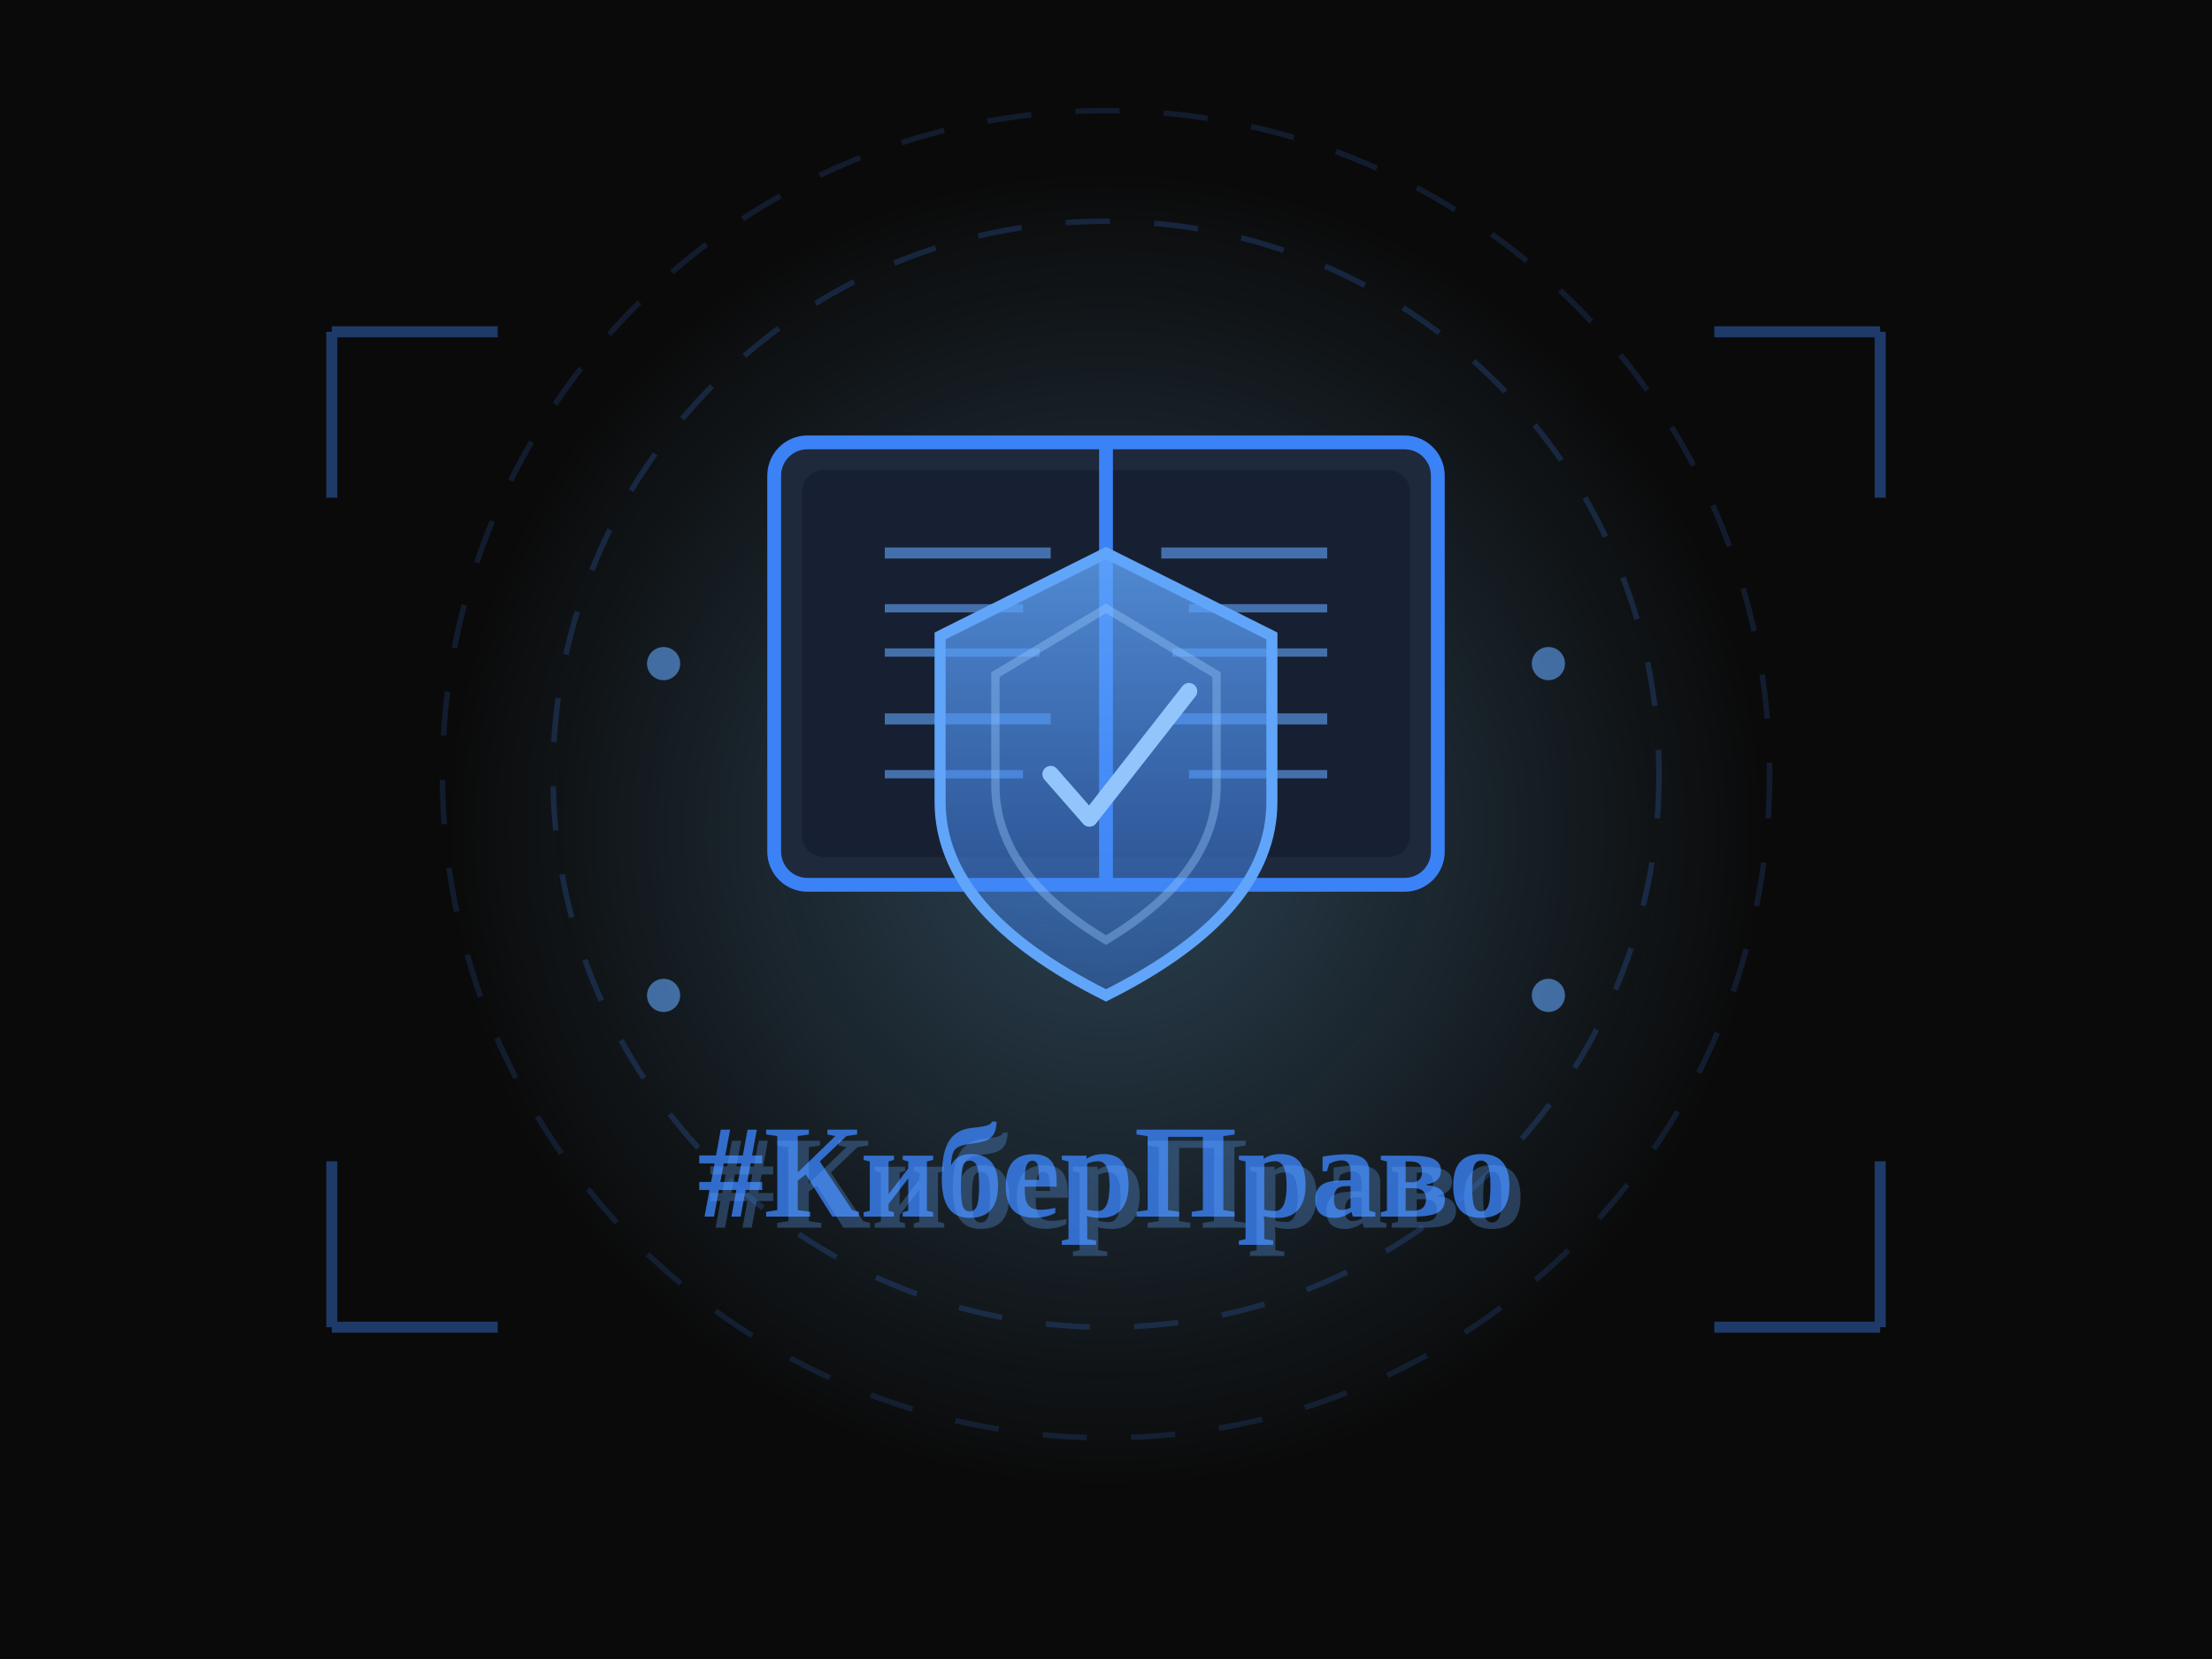
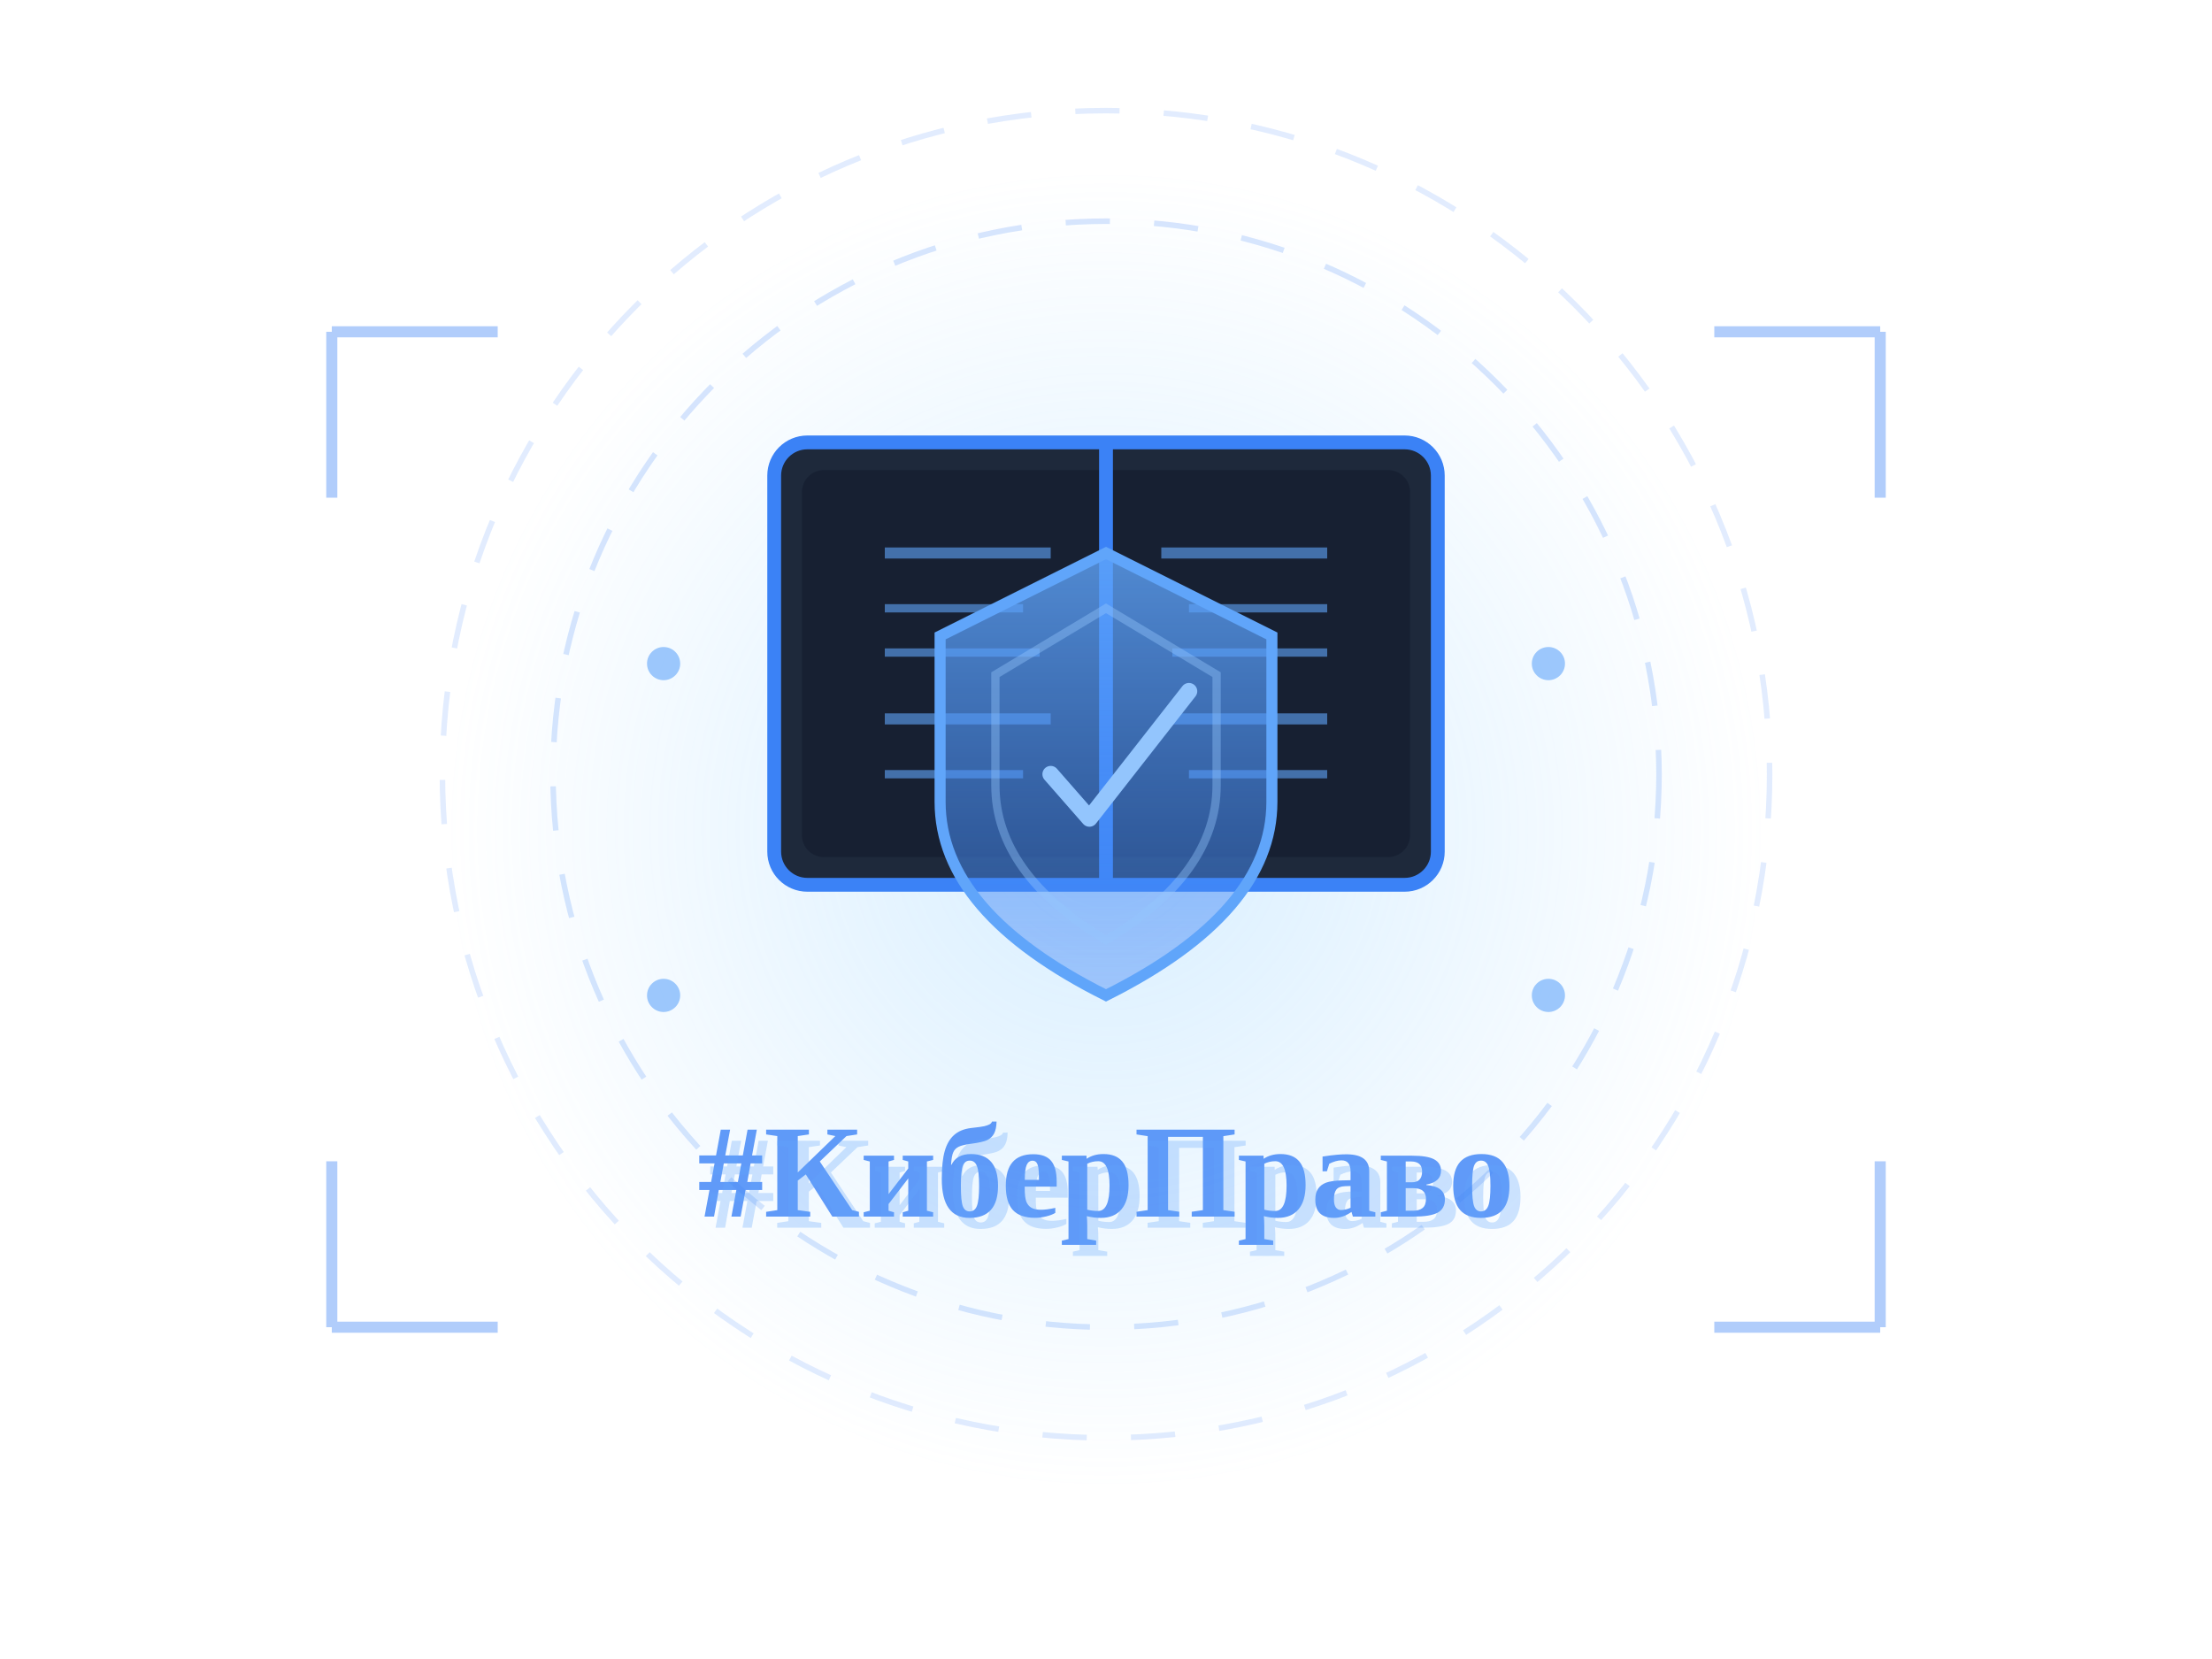
<svg xmlns="http://www.w3.org/2000/svg" viewBox="0 0 400 300" fill="none">
  <style>
    @keyframes pulse {
      0%, 100% { opacity: 0.4; transform: scale(0.95); }
      50% { opacity: 0.8; transform: scale(1.05); }
    }
    @keyframes floatBook {
      0%, 100% { transform: translateY(0px) rotate(0deg); }
      50% { transform: translateY(-12px) rotate(1deg); }
    }
    @keyframes scaleGlow {
      0%, 100% { transform: scale(1); opacity: 0.6; filter: drop-shadow(0 0 10px #60a5fa); }
      50% { transform: scale(1.08); opacity: 1; filter: drop-shadow(0 0 25px #3b82f6); }
    }
    @keyframes spinDash {
      to { stroke-dashoffset: -40; transform: rotate(360deg); }
    }
    @keyframes sparkle {
      0%, 100% { opacity: 0.1; transform: scale(0.5) rotate(0deg); }
      50% { opacity: 1; transform: scale(1.5) rotate(45deg); }
    }
    .bg-glow { transform-origin: center; animation: pulse 4s ease-in-out infinite; }
    .book { 
      transform-origin: 200px 120px;
      animation: floatBook 4s ease-in-out infinite;
    }
    .shield { 
      transform-origin: center;
      animation: scaleGlow 3s ease-in-out infinite;
    }
    .orbit { 
      stroke-dasharray: 8,8; 
      transform-origin: 200px 140px;
      animation: spinDash 15s linear infinite;
    }
    .star { transform-origin: center; animation: sparkle 2.5s ease-in-out infinite; }
  </style>
-   <rect width="400" height="300" fill="#0a0a0a" />
  <defs>
    <radialGradient id="cyberGlow" cx="50%" cy="50%">
      <stop offset="0%" style="stop-color:#7cc7ff;stop-opacity:0.3" />
      <stop offset="100%" style="stop-color:#7cc7ff;stop-opacity:0" />
    </radialGradient>
    <linearGradient id="bookGrad" x1="0%" y1="0%" x2="0%" y2="100%">
      <stop offset="0%" style="stop-color:#60a5fa;stop-opacity:0.8" />
      <stop offset="100%" style="stop-color:#3b82f6;stop-opacity:0.4" />
    </linearGradient>
  </defs>
  <circle cx="200" cy="150" r="120" fill="url(#cyberGlow)" class="bg-glow" />
  <g class="book">
    <rect x="140" y="80" width="120" height="80" rx="6" fill="#1e293b" stroke="#3b82f6" stroke-width="2.5" />
    <rect x="145" y="85" width="110" height="70" rx="4" fill="#0f172a" opacity="0.5" />
    <line x1="200" y1="80" x2="200" y2="160" stroke="#3b82f6" stroke-width="2.5" />
    <g opacity="0.6">
      <line x1="160" y1="100" x2="190" y2="100" stroke="#60a5fa" stroke-width="2" />
      <line x1="160" y1="110" x2="185" y2="110" stroke="#60a5fa" stroke-width="1.5" />
      <line x1="160" y1="118" x2="188" y2="118" stroke="#60a5fa" stroke-width="1.5" />
      <line x1="160" y1="130" x2="190" y2="130" stroke="#60a5fa" stroke-width="2" />
      <line x1="160" y1="140" x2="185" y2="140" stroke="#60a5fa" stroke-width="1.5" />
      <line x1="210" y1="100" x2="240" y2="100" stroke="#60a5fa" stroke-width="2" />
      <line x1="215" y1="110" x2="240" y2="110" stroke="#60a5fa" stroke-width="1.5" />
      <line x1="212" y1="118" x2="240" y2="118" stroke="#60a5fa" stroke-width="1.5" />
      <line x1="210" y1="130" x2="240" y2="130" stroke="#60a5fa" stroke-width="2" />
      <line x1="215" y1="140" x2="240" y2="140" stroke="#60a5fa" stroke-width="1.5" />
    </g>
    <g class="shield">
      <path d="M200,100 L230,115 L230,145 Q230,165 200,180 Q170,165 170,145 L170,115 Z" fill="url(#bookGrad)" stroke="#60a5fa" stroke-width="2" />
      <path d="M200,110 L220,122 L220,142 Q220,158 200,170 Q180,158 180,142 L180,122 Z" fill="none" stroke="#93c5fd" stroke-width="1.5" opacity="0.4" />
      <path d="M190,140 L197,148 L215,125" fill="none" stroke="#93c5fd" stroke-width="3" stroke-linecap="round" stroke-linejoin="round" />
    </g>
  </g>
  <g transform="translate(200, 220)">
    <text x="0" y="0" text-anchor="middle" fill="#3b82f6" font-size="24" font-weight="bold" opacity="0.8">#КиберПраво</text>
    <text x="0" y="0" text-anchor="middle" fill="#60a5fa" font-size="24" font-weight="bold" opacity="0.3" transform="translate(2, 2)">#КиберПраво</text>
  </g>
  <circle cx="200" cy="140" r="100" fill="none" stroke="#3b82f6" stroke-width="1" opacity="0.2" class="orbit" />
  <circle cx="200" cy="140" r="120" fill="none" stroke="#3b82f6" stroke-width="1" opacity="0.15" class="orbit" />
  <g opacity="0.4" stroke="#3b82f6" stroke-width="2">
    <path d="M60,60 L60,90 M60,60 L90,60" />
    <path d="M340,60 L340,90 M340,60 L310,60" />
    <path d="M60,240 L60,210 M60,240 L90,240" />
    <path d="M340,240 L340,210 M340,240 L310,240" />
  </g>
  <g opacity="0.6">
    <circle cx="120" cy="120" r="3" fill="#60a5fa" class="star" style="animation-delay: 0s" />
    <circle cx="280" cy="120" r="3" fill="#60a5fa" class="star" style="animation-delay: 0.4s" />
    <circle cx="120" cy="180" r="3" fill="#60a5fa" class="star" style="animation-delay: 0.8s" />
    <circle cx="280" cy="180" r="3" fill="#60a5fa" class="star" style="animation-delay: 1.2s" />
  </g>
</svg>
